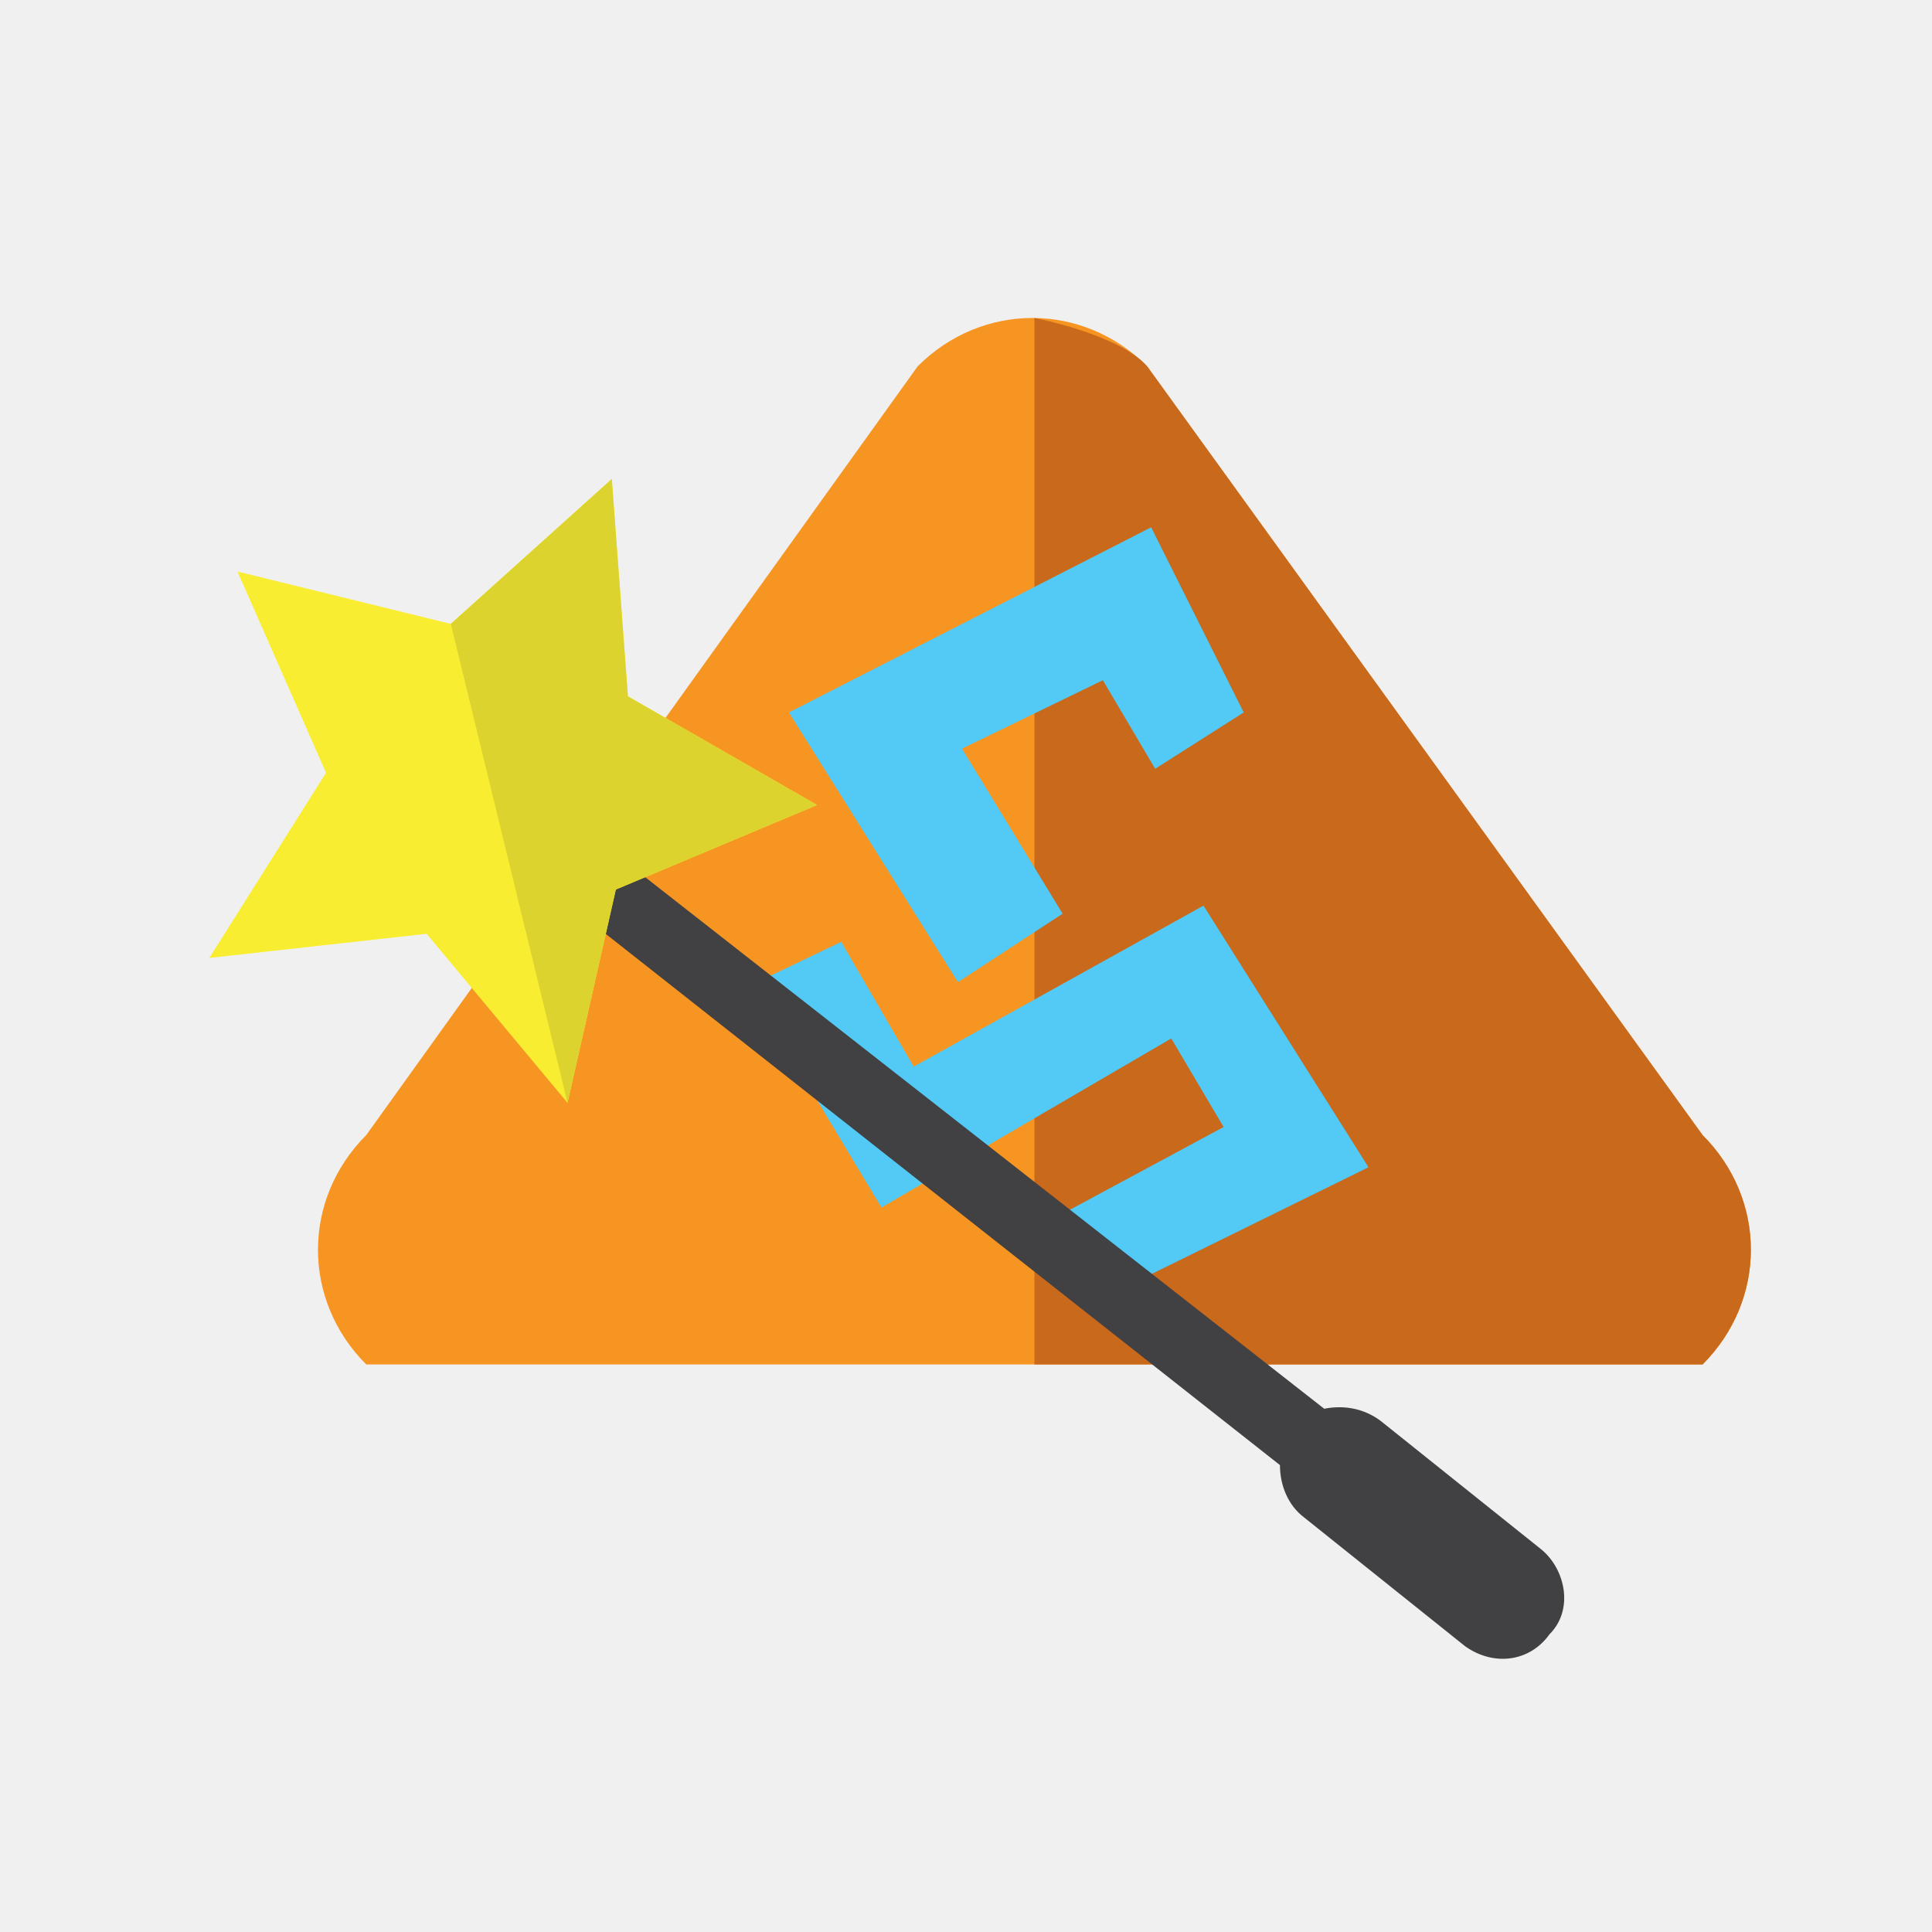
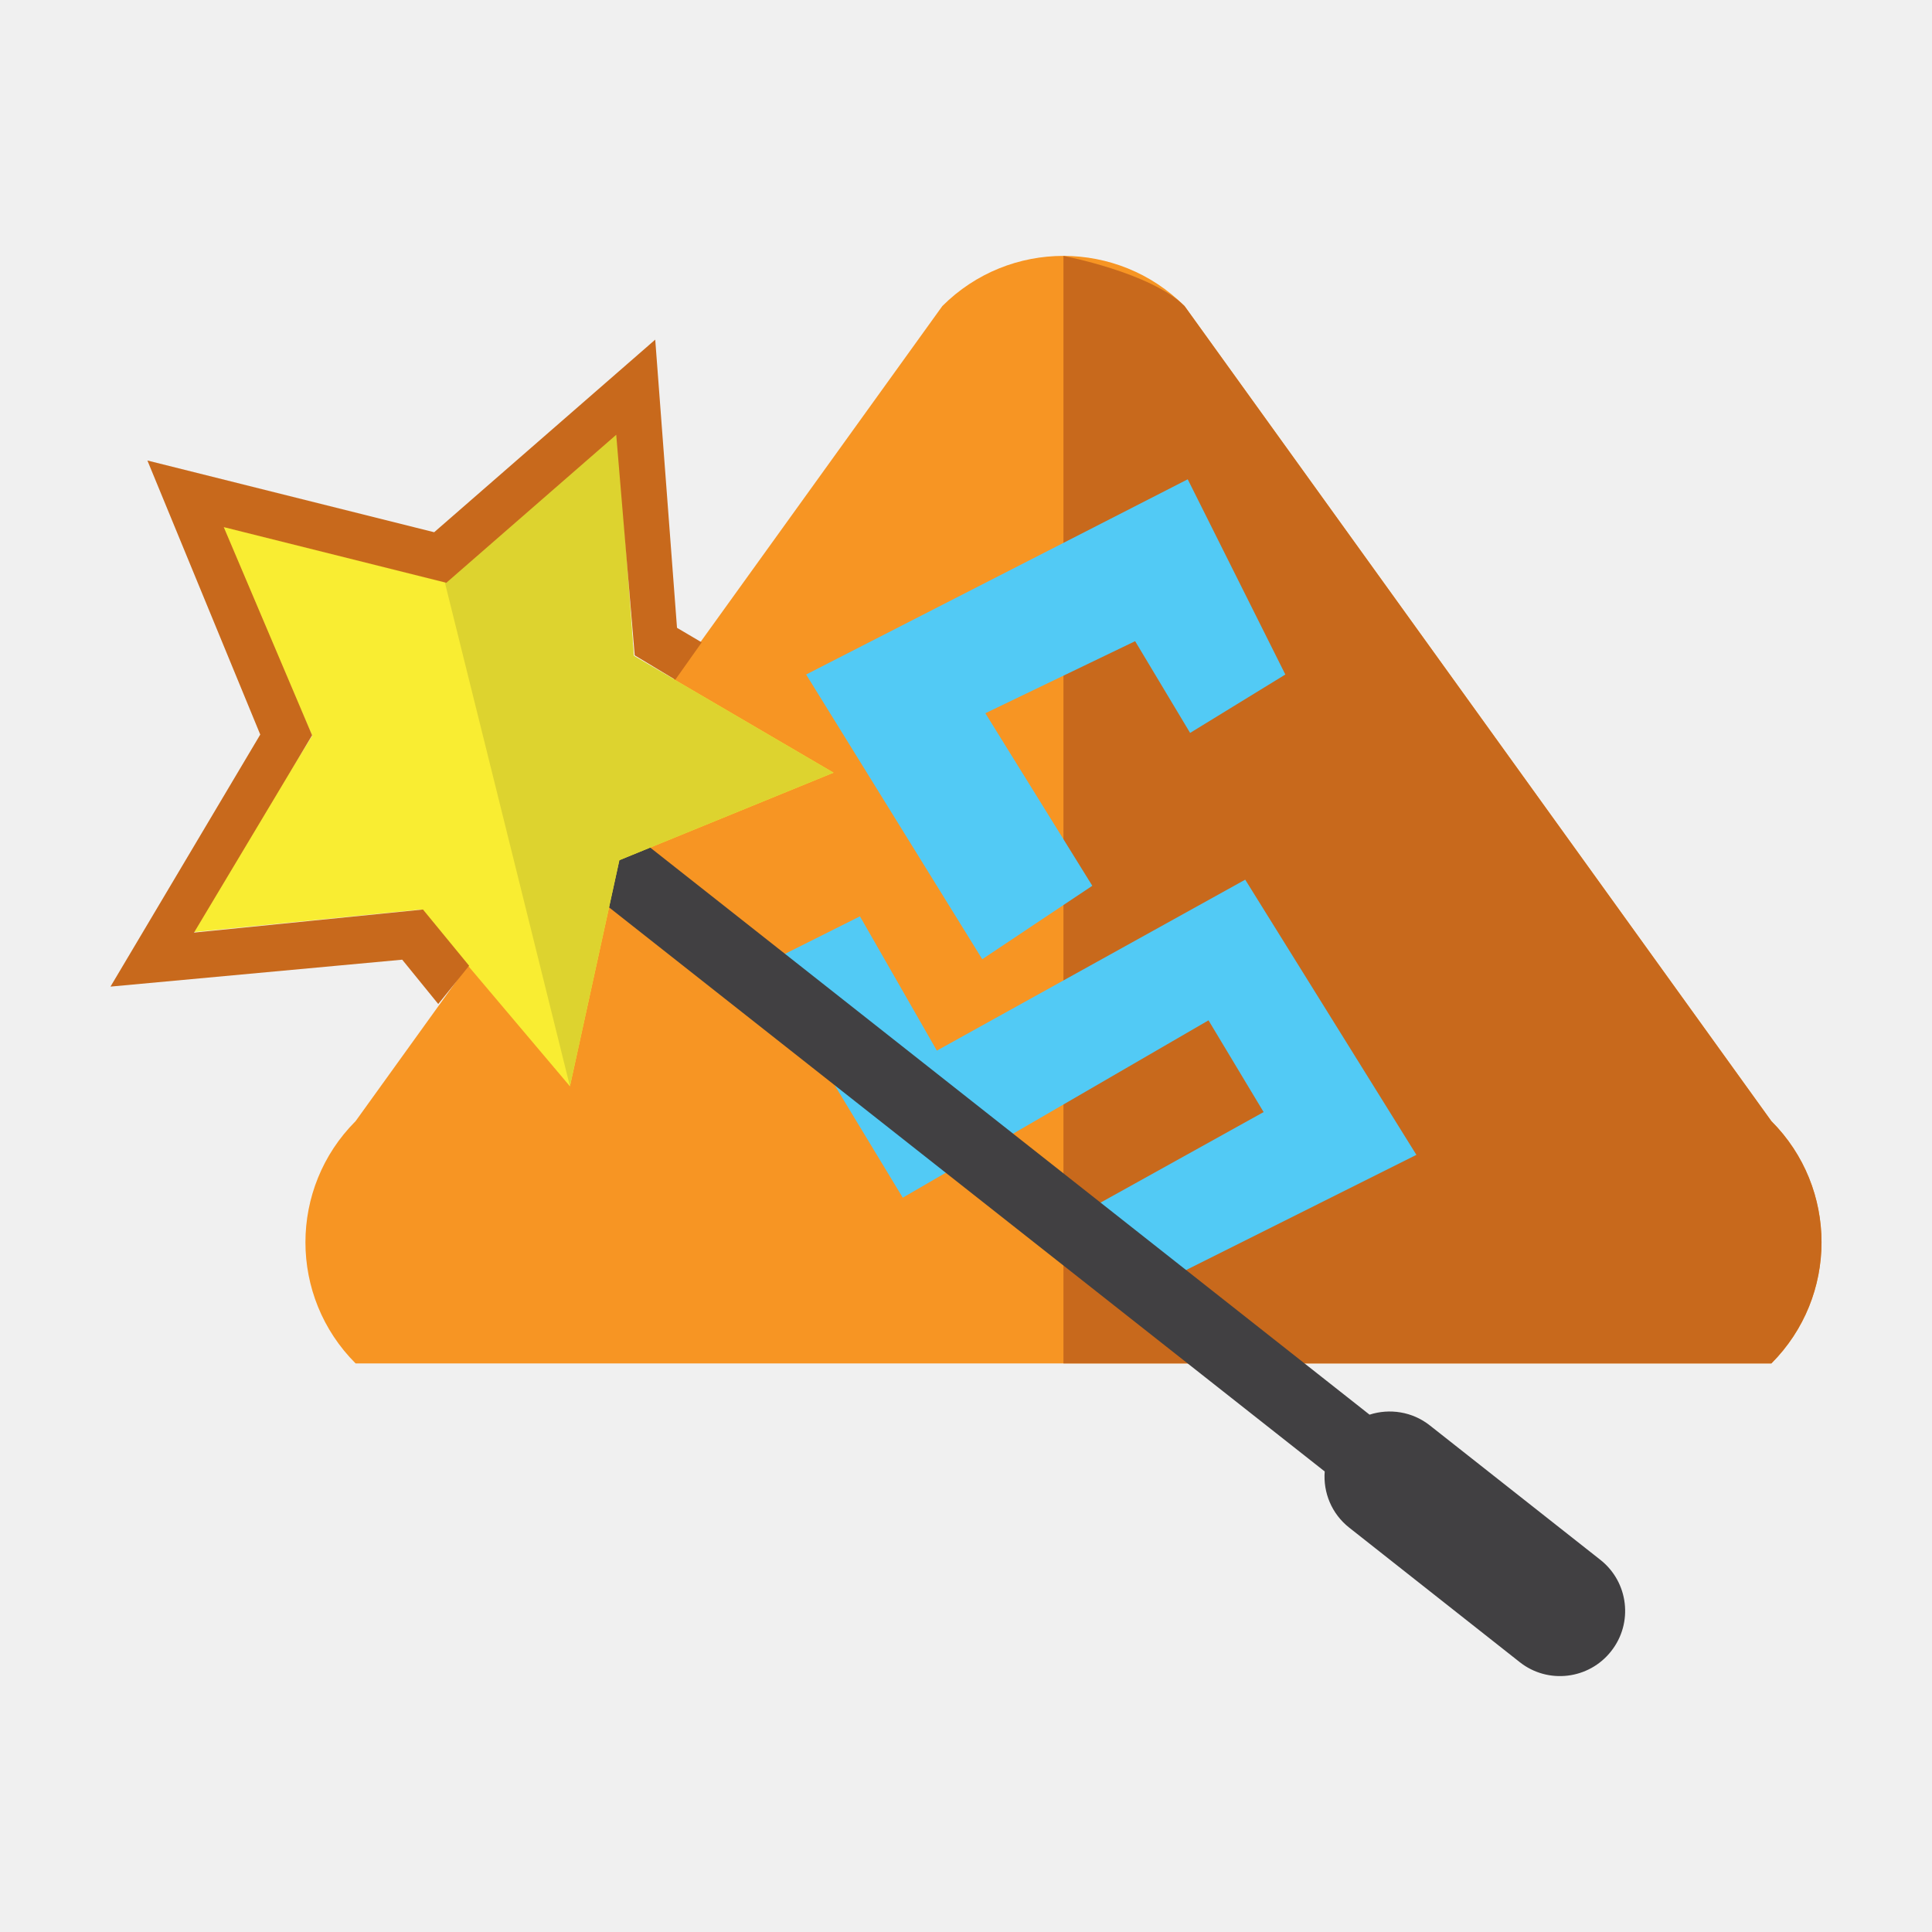
- <svg xmlns="http://www.w3.org/2000/svg" version="1.1" x="0px" y="0px" width="48px" height="48px" viewBox="-5.2 -7.9 48 48">
+ <svg xmlns="http://www.w3.org/2000/svg" version="1.1" x="0px" y="0px" width="48px" height="48px" viewBox="0 0 48 48">
  <defs>
</defs>
-   <path fill="#F79523" d="M3.9,26c-1.6-1.6-1.6-4.1,0-5.7L17.6,1.2c1.6-1.6,4.1-1.6,5.7,0l13.8,19.1c1.6,1.6,1.6,4.1,0,5.7H3.9z" />
-   <path fill="#C8691C" d="M20.5,0c0,0,2.1,0.4,2.8,1.2l13.8,19.1c1.6,1.6,1.6,4.1,0,5.7H20.5V0z" />
-   <polygon fill="#52CAF5" points="25.7,9.8 23.4,5.2 14.4,9.8 18.6,16.5 21.2,14.8 18.7,10.7 22.2,9 23.5,11.2 " />
-   <polygon fill="#52CAF5" points="15.7,15.5 17.5,18.6 24.7,14.6 28.8,21.1 22.5,24.2 21.3,22.2 25.2,20.1 23.9,17.9 16.7,22.1   13.4,16.6 " />
-   <path fill="#414042" d="M33.1,30.6l-4-3.2c-0.4-0.3-0.9-0.4-1.4-0.3L7.9,11.6c-0.4-0.3-0.9-0.2-1.2,0.1c-0.3,0.4-0.2,0.9,0.1,1.2  l19.8,15.6c0,0.5,0.2,1,0.6,1.3l4,3.2c0.7,0.5,1.6,0.4,2.1-0.3C33.9,32.1,33.7,31.1,33.1,30.6" />
-   <polygon fill="#F9ED32" points="10,4 10.4,9.4 15.1,12.1 10.1,14.2 8.9,19.5 5.4,15.3 0,15.9 2.9,11.3 0.7,6.3 6,7.6 " />
-   <polygon fill="#DDD32F" points="10,4 10.4,9.4 15.1,12.1 10.1,14.2 8.9,19.5 6,7.6 " />
+   <rect opacity="0" fill="#FFFFFF" width="48" height="48" />
+   <path fill="#F79523" d="M8.835,33.874c-1.662-1.662-1.662-4.356,0-6.02l14.577-20.25c1.662-1.662,4.355-1.662,6.018,0l14.579,20.25  c1.662,1.663,1.661,4.357,0,6.02H8.835z" />
+   <path fill="#C8691C" d="M26.421,6.358c0,0,2.179,0.415,3.009,1.246l14.579,20.25c1.662,1.663,1.661,4.357,0,6.02H26.421V6.358z" />
+   <polygon fill="#52CAF5" points="31.934,16.758 29.509,11.908 20.028,16.758 24.404,23.831 27.138,22.007 24.481,17.72 28.202,15.93   29.568,18.209 " />
+   <polygon fill="#52CAF5" points="21.365,22.766 23.276,26.102 30.937,21.855 35.19,28.692 28.506,32.035 27.29,29.908 31.394,27.629   30.025,25.35 22.429,29.756 18.934,23.983 " />
+   <path fill="#414042" d="M39.761,38.754l-4.236-3.339c-0.436-0.346-1.003-0.428-1.499-0.268L13.062,18.62  c-0.391-0.307-0.955-0.241-1.262,0.15c-0.309,0.39-0.241,0.955,0.147,1.263l20.965,16.525c-0.041,0.521,0.17,1.05,0.609,1.396  l4.236,3.341c0.7,0.554,1.72,0.431,2.271-0.271C40.583,40.323,40.461,39.306,39.761,38.754" />
+   <polygon fill="#F9ED32" points="15.326,10.561 15.747,16.294 20.709,19.197 15.388,21.371 14.16,26.989 10.449,22.597 4.728,23.166   7.756,18.28 5.446,13.014 11.031,14.384 " />
+   <polygon fill="#DDD32F" points="15.326,10.561 15.747,16.294 20.709,19.197 15.388,21.371 14.16,26.989 11.031,14.384 " />
+   <polygon fill="#C8691C" points="10.888,24.944 9.993,23.843 2.745,24.512 6.466,18.25 3.662,11.441 10.787,13.223 16.279,8.438   16.82,15.598 17.434,15.96 16.777,16.888 15.769,16.282 15.31,10.802 11.089,14.479 5.559,13.096 7.754,18.268 4.82,23.17   10.509,22.597 11.655,23.993 " />
</svg>
